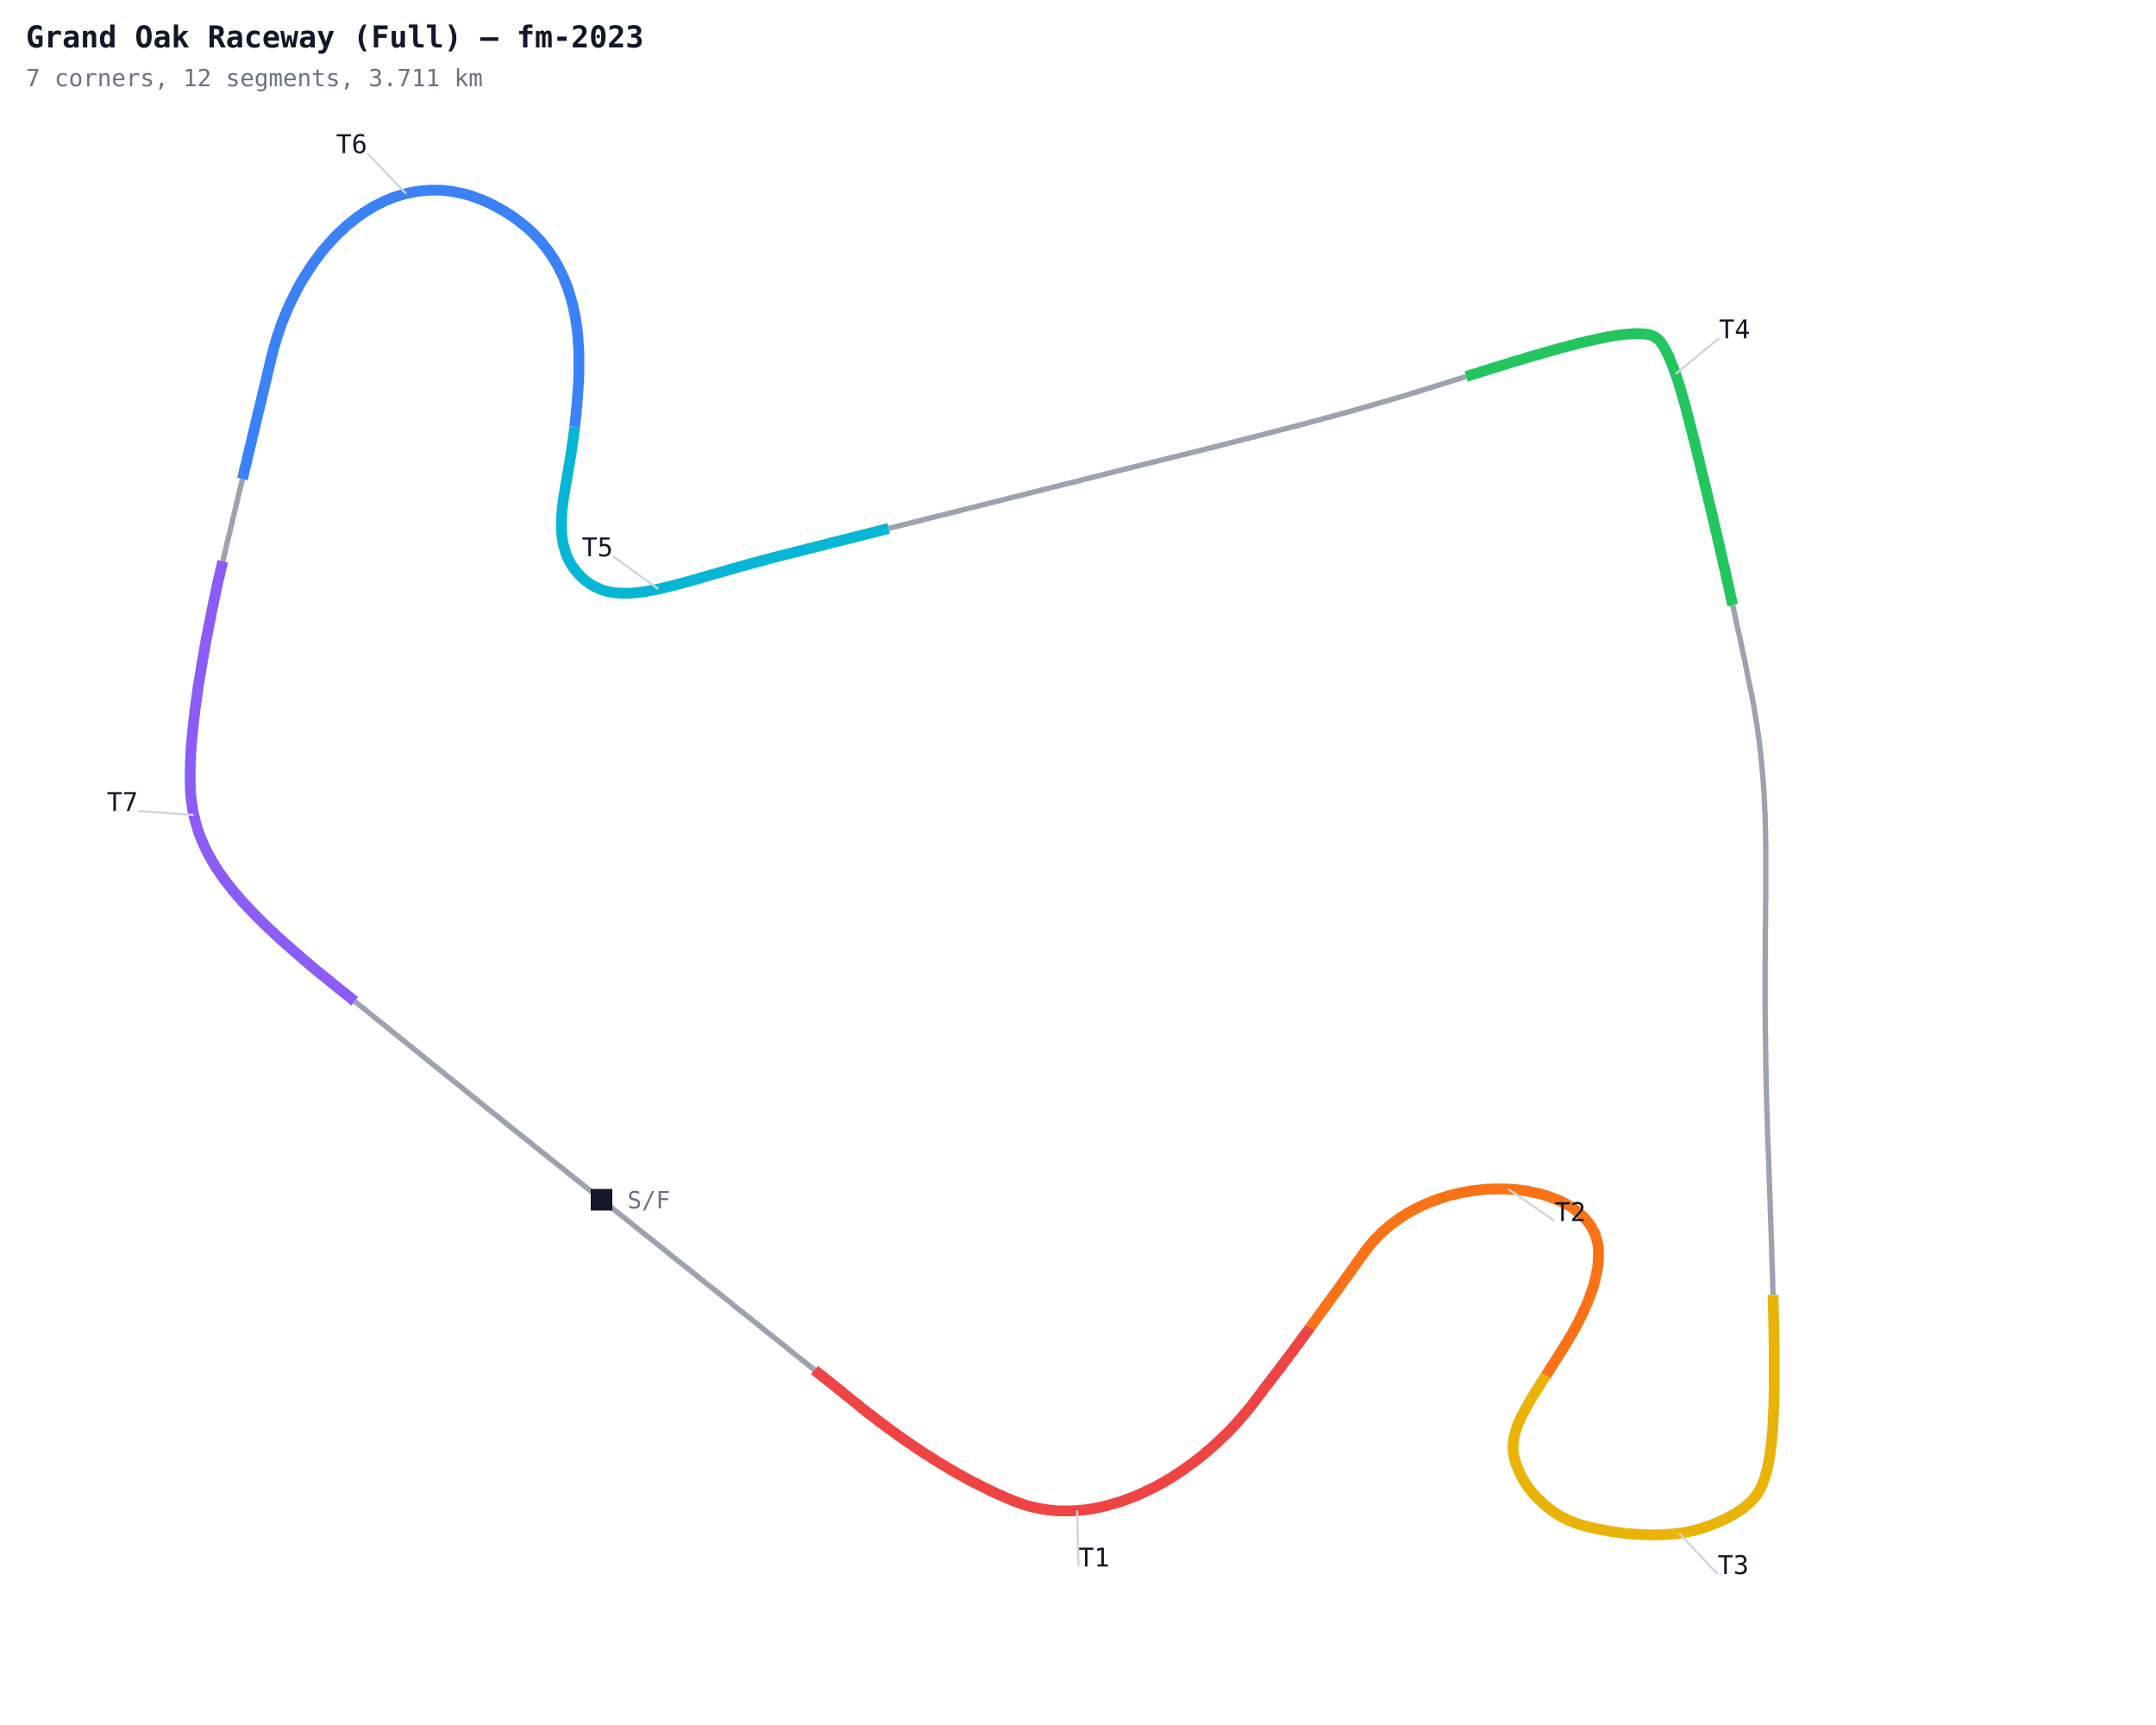
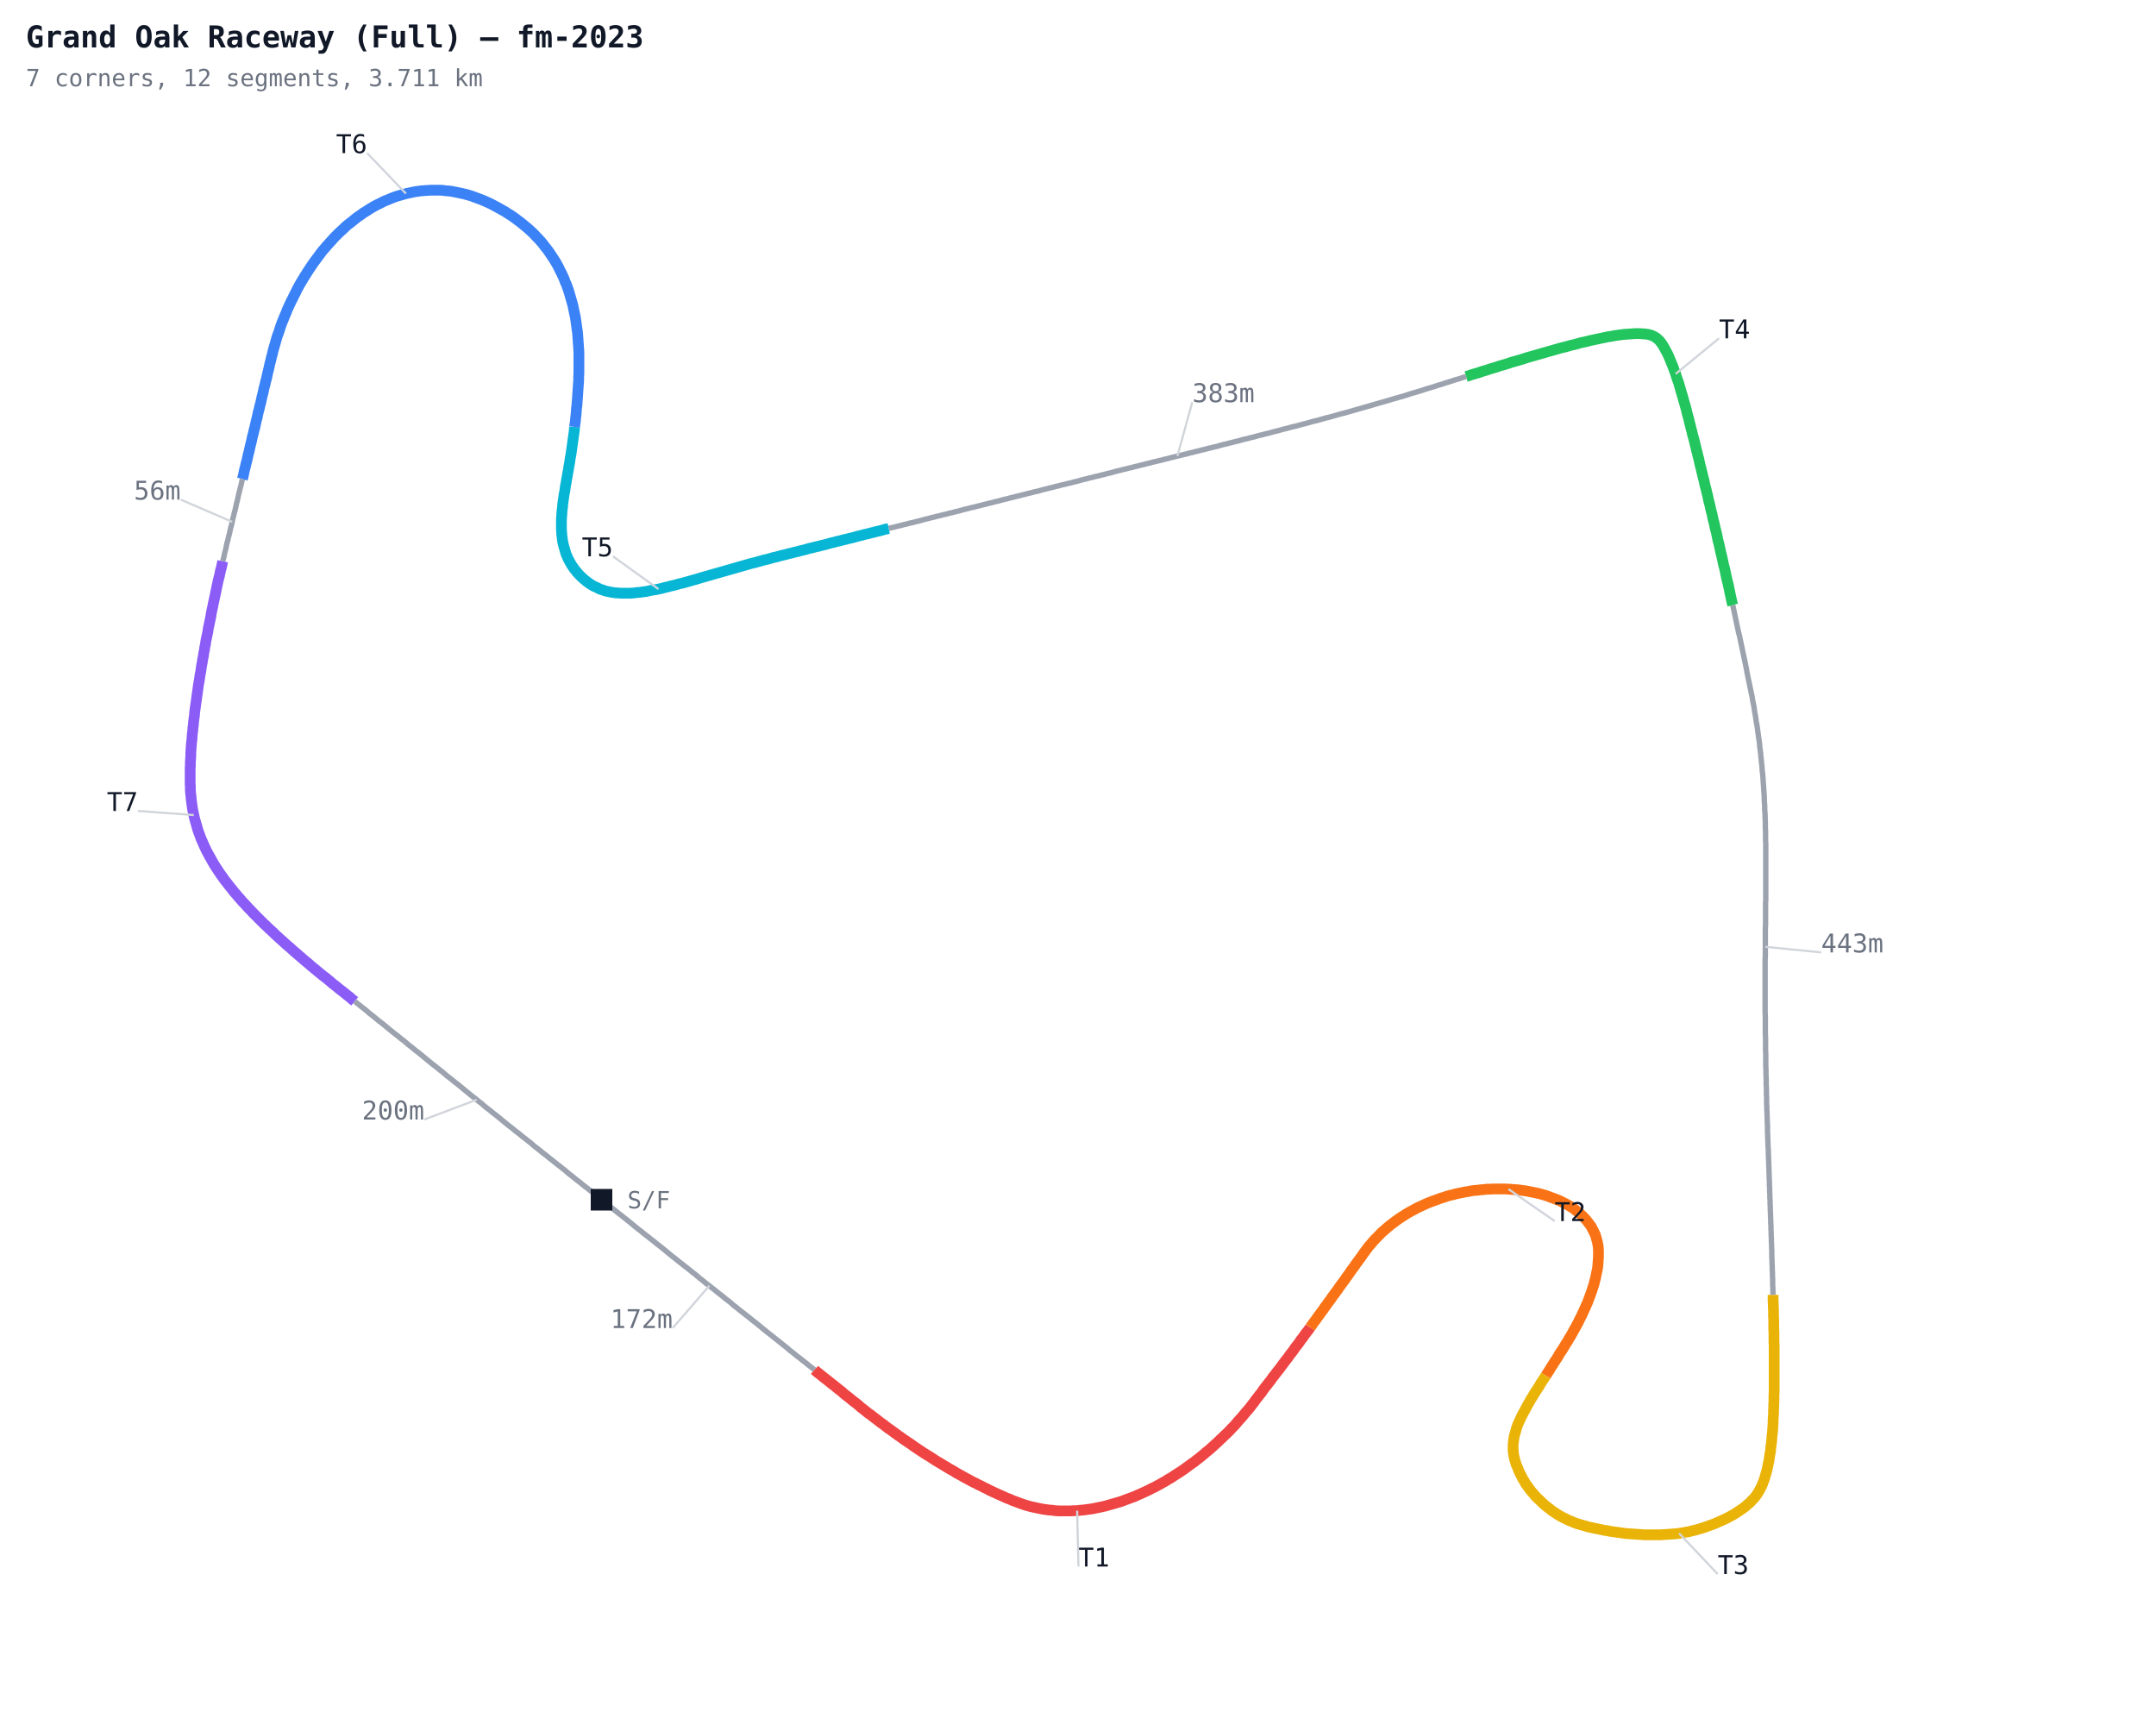
<svg xmlns="http://www.w3.org/2000/svg" width="1000" height="800" viewBox="0 0 1000 800">
  <defs>
    <style>
      .name { font-family: monospace; font-size: 12px; }
      .sector { font-family: monospace; font-size: 12px; fill: #7c3aed; font-weight: bold; }
      .title { font-family: monospace; font-size: 14px; fill: #111827; font-weight: bold; }
      .sub { font-family: monospace; font-size: 11px; fill: #6b7280; }
    </style>
  </defs>
  <rect width="1000" height="800" fill="#ffffff" />
  <polyline fill="none" stroke="#9ca3af" stroke-width="2.5" points="279.0,556.4 280.1,557.3 281.3,558.2 282.4,559.1 283.5,560.0 284.7,560.9 285.8,561.8 286.9,562.7 288.1,563.6 289.2,564.5 290.4,565.4 291.5,566.3 292.6,567.2 293.8,568.2 294.9,569.1 296.0,570.0 297.2,570.9 298.3,571.8 299.4,572.7 300.6,573.6 301.7,574.5 302.9,575.4 304.0,576.3 305.1,577.2 306.3,578.1 307.4,579.0 308.5,579.9 309.7,580.9 310.8,581.8 311.9,582.7 313.1,583.6 314.2,584.5 315.3,585.4 316.5,586.3 317.6,587.2 318.8,588.1 319.9,589.0 321.0,589.9 322.2,590.8 323.3,591.7 324.4,592.7 325.6,593.6 326.7,594.5 327.8,595.4 329.0,596.3 330.1,597.2 331.3,598.1 332.4,599.0 333.5,599.9 334.7,600.8 335.8,601.7 336.9,602.6 338.1,603.5 339.2,604.4 340.3,605.4 341.5,606.3 342.6,607.2 343.7,608.1 344.9,609.0 346.0,609.9 347.2,610.8 348.3,611.7 349.4,612.6 350.6,613.5 351.7,614.4 352.8,615.3 354.0,616.3 355.1,617.2 356.2,618.1 357.4,619.0 358.5,619.9 359.6,620.8 360.8,621.7 361.9,622.6 363.0,623.5 364.2,624.4 365.3,625.3 366.4,626.3 367.6,627.2 368.7,628.1 369.8,629.0 371.0,629.9 372.1,630.8 373.3,631.7 374.4,632.6 375.5,633.5 376.7,634.4 377.8,635.3" />
  <polyline fill="none" stroke="#ef4444" stroke-width="5" points="377.8,635.3 378.9,636.3 380.1,637.2 381.2,638.1 382.3,639.0 383.5,639.9 384.6,640.8 385.7,641.7 386.9,642.6 388.0,643.5 389.1,644.4 390.3,645.3 391.4,646.3 392.5,647.2 393.7,648.1 394.8,649.0 395.9,649.9 397.1,650.8 398.2,651.7 399.3,652.7 400.5,653.6 401.6,654.5 402.7,655.4 403.9,656.2 405.0,657.1 406.2,658.0 407.4,658.9 408.5,659.8 409.7,660.6 410.8,661.5 412.0,662.4 413.2,663.2 414.4,664.1 415.5,664.9 416.7,665.8 417.9,666.6 419.1,667.5 420.3,668.3 421.5,669.1 422.7,669.9 423.9,670.8 425.1,671.6 426.3,672.4 427.5,673.2 428.7,674.0 430.0,674.8 431.2,675.5 432.4,676.3 433.6,677.1 434.9,677.9 436.1,678.6 437.4,679.4 438.6,680.1 439.9,680.9 441.1,681.6 442.4,682.3 443.6,683.1 444.9,683.8 446.2,684.5 447.4,685.2 448.7,685.9 450.0,686.6 451.3,687.3 452.6,687.9 453.9,688.6 455.2,689.2 456.5,689.9 457.8,690.5 459.1,691.2 460.4,691.8 461.7,692.4 463.0,693.0 464.4,693.6 465.7,694.2 467.0,694.8 468.4,695.3 469.7,695.9 471.1,696.4 472.4,696.9 473.8,697.4 475.2,697.9 476.6,698.3 478.0,698.7 479.4,699.0 480.8,699.3 482.2,699.6 483.7,699.9 485.1,700.1 486.5,700.3 488.0,700.4 489.4,700.6 490.9,700.7 492.3,700.7 493.8,700.7 495.2,700.7 496.7,700.7 498.1,700.6 499.6,700.6 501.0,700.4 502.5,700.3 503.9,700.1 505.4,699.9 506.8,699.7 508.2,699.4 509.7,699.1 511.1,698.8 512.5,698.5 513.9,698.1 515.3,697.7 516.7,697.3 518.1,696.9 519.5,696.5 520.9,696.0 522.2,695.5 523.6,695.0 524.9,694.5 526.3,694.0 527.6,693.4 529.0,692.8 530.3,692.2 531.6,691.6 532.9,691.0 534.2,690.3 535.5,689.7 536.8,689.0 538.1,688.3 539.3,687.6 540.6,686.9 541.8,686.1 543.1,685.4 544.3,684.6 545.5,683.8 546.8,683.0 548.0,682.2 549.2,681.4 550.4,680.5 551.5,679.7 552.7,678.8 553.9,678.0 555.0,677.1 556.2,676.2 557.3,675.3 558.4,674.4 559.5,673.4 560.7,672.5 561.7,671.6 562.8,670.6 563.9,669.6 565.0,668.6 566.0,667.6 567.1,666.6 568.1,665.6 569.2,664.6 570.2,663.6 571.2,662.5 572.2,661.5 573.2,660.4 574.1,659.3 575.1,658.2 576.1,657.1 577.0,656.0 577.9,654.9 578.9,653.8 579.8,652.7 580.7,651.5 581.6,650.4 582.4,649.2 583.3,648.1 584.2,646.9 585.1,645.8 585.9,644.6 586.8,643.4 587.7,642.3 588.6,641.1 589.5,640.0 590.3,638.8 591.2,637.7 592.1,636.5 593.0,635.4 593.9,634.2 594.7,633.1 595.6,631.9 596.5,630.7 597.4,629.6 598.2,628.4 599.1,627.3 600.0,626.1 600.8,624.9 601.7,623.8 602.6,622.6 603.4,621.4 604.3,620.3 605.1,619.1 606.0,617.9 606.9,616.8 607.7,615.6" />
  <polyline fill="none" stroke="#f97316" stroke-width="5" points="607.7,615.6 608.6,614.4 609.4,613.2 610.3,612.1 611.1,610.9 612.0,609.7 612.8,608.6 613.7,607.4 614.5,606.2 615.4,605.0 616.2,603.9 617.1,602.7 617.9,601.5 618.8,600.3 619.6,599.2 620.5,598.0 621.3,596.8 622.2,595.6 623.0,594.5 623.9,593.3 624.7,592.1 625.6,590.9 626.4,589.7 627.2,588.6 628.1,587.4 628.9,586.2 629.8,585.0 630.6,583.9 631.5,582.7 632.3,581.5 633.2,580.3 634.0,579.2 634.9,578.0 635.9,576.9 636.8,575.8 637.8,574.7 638.8,573.7 639.8,572.7 640.8,571.6 641.9,570.7 643.0,569.7 644.1,568.8 645.2,567.9 646.4,567.0 647.6,566.1 648.7,565.3 649.9,564.5 651.2,563.7 652.4,562.9 653.6,562.2 654.9,561.5 656.2,560.8 657.5,560.1 658.8,559.5 660.1,558.9 661.4,558.3 662.8,557.7 664.1,557.2 665.5,556.7 666.9,556.2 668.2,555.7 669.6,555.3 671.0,554.8 672.4,554.4 673.8,554.1 675.2,553.7 676.6,553.4 678.1,553.1 679.5,552.8 680.9,552.6 682.3,552.3 683.8,552.1 685.2,552.0 686.7,551.8 688.1,551.7 689.6,551.5 691.0,551.5 692.5,551.4 693.9,551.4 695.4,551.4 696.8,551.4 698.3,551.4 699.7,551.5 701.2,551.6 702.6,551.7 704.1,551.8 705.5,552.0 707.0,552.2 708.4,552.4 709.8,552.7 711.3,553.0 712.7,553.3 714.1,553.6 715.5,554.0 716.9,554.4 718.3,554.9 719.6,555.4 721.0,555.9 722.3,556.4 723.7,557.0 725.0,557.7 726.3,558.3 727.5,559.0 728.8,559.8 730.0,560.6 731.1,561.5 732.3,562.4 733.4,563.4 734.4,564.4 735.4,565.4 736.3,566.5 737.2,567.7 738.1,568.9 738.7,570.2 739.4,571.5 740.0,572.8 740.4,574.2 740.8,575.6 741.1,577.0 741.3,578.4 741.4,579.9 741.4,581.3 741.4,582.8 741.3,584.2 741.2,585.7 741.1,587.1 740.9,588.6 740.6,590.0 740.3,591.4 740.0,592.9 739.6,594.3 739.3,595.7 738.8,597.1 738.4,598.4 737.9,599.8 737.4,601.2 736.9,602.5 736.4,603.9 735.8,605.2 735.2,606.6 734.6,607.9 734.0,609.2 733.4,610.5 732.7,611.8 732.1,613.1 731.4,614.4 730.7,615.7 730.0,616.9 729.3,618.2 728.6,619.5 727.8,620.7 727.1,622.0 726.3,623.2 725.6,624.4 724.8,625.7 724.0,626.9 723.2,628.1 722.5,629.4 721.7,630.6 720.9,631.8 720.1,633.1 719.3,634.3 718.6,635.5 717.8,636.7 717.0,638.0" />
  <polyline fill="none" stroke="#eab308" stroke-width="5" points="717.0,638.0 716.2,639.2 715.4,640.4 714.6,641.6 713.9,642.9 713.1,644.1 712.3,645.3 711.5,646.6 710.8,647.8 710.0,649.0 709.3,650.3 708.6,651.5 707.9,652.8 707.2,654.1 706.5,655.4 705.8,656.7 705.2,658.0 704.6,659.3 704.0,660.6 703.5,662.0 703.1,663.4 702.7,664.8 702.3,666.2 702.1,667.6 701.9,669.1 701.8,670.5 701.8,672.0 701.9,673.4 702.1,674.9 702.4,676.3 702.8,677.7 703.2,679.1 703.8,680.4 704.3,681.8 704.9,683.1 705.6,684.4 706.2,685.7 707.0,686.9 707.7,688.2 708.6,689.4 709.4,690.5 710.3,691.7 711.3,692.8 712.2,693.9 713.2,694.9 714.3,695.9 715.3,696.9 716.4,697.9 717.5,698.8 718.7,699.7 719.8,700.6 721.0,701.4 722.2,702.2 723.5,703.0 724.8,703.7 726.1,704.3 727.4,705.0 728.7,705.5 730.1,706.1 731.4,706.6 732.8,707.0 734.2,707.4 735.6,707.8 737.0,708.2 738.4,708.5 739.8,708.8 741.3,709.1 742.7,709.4 744.1,709.7 745.5,709.9 747.0,710.2 748.4,710.4 749.9,710.6 751.3,710.8 752.7,711.0 754.2,711.2 755.6,711.3 757.1,711.4 758.5,711.5 760.0,711.6 761.4,711.7 762.9,711.8 764.3,711.8 765.8,711.8 767.2,711.8 768.7,711.8 770.2,711.8 771.6,711.7 773.1,711.6 774.5,711.5 776.0,711.4 777.4,711.3 778.8,711.1 780.3,710.9 781.7,710.6 783.1,710.4 784.6,710.0 786.0,709.7 787.4,709.3 788.8,708.9 790.1,708.5 791.5,708.0 792.9,707.5 794.3,707.0 795.6,706.5 796.9,705.9 798.3,705.3 799.6,704.7 800.9,704.1 802.2,703.4 803.5,702.7 804.7,702.0 805.9,701.2 807.1,700.4 808.3,699.6 809.5,698.7 810.6,697.7 811.7,696.8 812.7,695.7 813.7,694.7 814.6,693.5 815.4,692.3 816.1,691.1 816.8,689.8 817.4,688.5 817.9,687.1 818.4,685.8 818.8,684.4 819.2,683.0 819.6,681.6 819.9,680.2 820.2,678.7 820.5,677.3 820.7,675.9 820.9,674.5 821.2,673.0 821.3,671.6 821.5,670.1 821.7,668.7 821.8,667.3 821.9,665.8 822.1,664.4 822.2,662.9 822.3,661.5 822.4,660.0 822.4,658.6 822.5,657.1 822.6,655.7 822.6,654.2 822.7,652.8 822.7,651.3 822.8,649.9 822.8,648.4 822.8,647.0 822.9,645.5 822.9,644.0 822.9,642.6 822.9,641.1 822.9,639.7 822.9,638.2 822.9,636.8 822.9,635.3 822.9,633.9 822.9,632.4 822.9,631.0 822.9,629.5 822.9,628.1 822.9,626.6 822.9,625.2 822.9,623.7 822.8,622.3 822.8,620.8 822.8,619.3 822.8,617.9 822.7,616.4 822.7,615.0 822.7,613.5 822.7,612.1 822.6,610.6 822.6,609.2 822.6,607.7 822.5,606.3 822.5,604.8 822.4,603.4 822.4,601.9 822.4,600.5" />
  <polyline fill="none" stroke="#9ca3af" stroke-width="2.5" points="822.4,600.5 822.3,599.0 822.3,597.6 822.2,596.1 822.2,594.6 822.2,593.2 822.1,591.7 822.1,590.3 822.0,588.8 822.0,587.4 821.9,585.9 821.9,584.5 821.8,583.0 821.8,581.6 821.8,580.1 821.7,578.7 821.7,577.2 821.6,575.8 821.6,574.3 821.5,572.9 821.5,571.4 821.4,569.9 821.4,568.5 821.3,567.0 821.3,565.6 821.2,564.1 821.2,562.7 821.1,561.2 821.1,559.8 821.0,558.3 821.0,556.9 820.9,555.4 820.9,554.0 820.8,552.5 820.8,551.1 820.7,549.6 820.7,548.2 820.6,546.7 820.6,545.2 820.5,543.8 820.5,542.3 820.4,540.9 820.4,539.4 820.3,538.0 820.3,536.5 820.2,535.1 820.2,533.6 820.1,532.2 820.0,530.7 820.0,529.3 819.9,527.8 819.9,526.4 819.8,524.9 819.8,523.4 819.8,522.0 819.7,520.5 819.7,519.1 819.6,517.6 819.6,516.2 819.5,514.7 819.5,513.3 819.4,511.8 819.4,510.4 819.4,508.9 819.3,507.5 819.3,506.0 819.3,504.6 819.2,503.1 819.2,501.7 819.2,500.2 819.1,498.7 819.1,497.3 819.1,495.8 819.0,494.4 819.0,492.9 819.0,491.5 819.0,490.0 819.0,488.6 818.9,487.1 818.9,485.7 818.9,484.2 818.9,482.8 818.9,481.3 818.8,479.8 818.8,478.4 818.8,476.9 818.8,475.5 818.8,474.0 818.8,472.6 818.8,471.1 818.7,469.7 818.7,468.2 818.7,466.8 818.7,465.3 818.7,463.9 818.7,462.4 818.7,460.9 818.7,459.5 818.7,458.0 818.7,456.6 818.7,455.1 818.7,453.7 818.7,452.2 818.7,450.8 818.7,449.3 818.7,447.9 818.7,446.4 818.7,445.0 818.8,443.5 818.8,442.1 818.8,440.6 818.8,439.1 818.8,437.7 818.8,436.2 818.8,434.8 818.8,433.3 818.8,431.9 818.8,430.4 818.9,429.0 818.9,427.5 818.9,426.1 818.9,424.6 818.9,423.2 818.9,421.7 818.9,420.3 818.9,418.8 819.0,417.4 819.0,415.9 819.0,414.5 819.0,413.0 819.0,411.5 819.0,410.1 819.0,408.6 819.0,407.2 819.0,405.7 819.0,404.3 819.0,402.8 819.0,401.4 819.0,399.9 819.0,398.5 819.0,397.0 819.0,395.6 819.0,394.1 819.0,392.7 819.0,391.2 818.9,389.8 818.9,388.3 818.9,386.9 818.9,385.4 818.8,384.0 818.8,382.5 818.8,381.0 818.7,379.6 818.7,378.1 818.6,376.7 818.5,375.2 818.5,373.8 818.4,372.3 818.3,370.9 818.3,369.4 818.2,368.0 818.1,366.5 818.0,365.1 817.9,363.6 817.8,362.2 817.7,360.7 817.6,359.3 817.4,357.8 817.3,356.4 817.2,355.0 817.0,353.5 816.9,352.1 816.7,350.6 816.6,349.2 816.4,347.7 816.2,346.3 816.1,344.8 815.9,343.4 815.7,342.0 815.5,340.5 815.3,339.1 815.1,337.6 814.9,336.2 814.6,334.8 814.4,333.3 814.2,331.9 813.9,330.5 813.7,329.0 813.5,327.6 813.2,326.2 812.9,324.7 812.7,323.3 812.4,321.9 812.1,320.5 811.8,319.0 811.5,317.6 811.2,316.2 810.9,314.8 810.6,313.3 810.3,311.9 810.1,310.5 809.8,309.1 809.5,307.6 809.2,306.2 808.9,304.8 808.6,303.4 808.3,302.0 808.0,300.5 807.7,299.1 807.4,297.7 807.1,296.3 806.8,294.8 806.4,293.4 806.1,292.0 805.8,290.6 805.5,289.2 805.2,287.7 804.9,286.3 804.6,284.9 804.3,283.5 804.0,282.1 803.7,280.6" />
  <polyline fill="none" stroke="#22c55e" stroke-width="5" points="803.7,280.6 803.3,279.2 803.0,277.8 802.7,276.4 802.4,275.0 802.1,273.5 801.8,272.1 801.5,270.7 801.1,269.3 800.8,267.9 800.5,266.5 800.2,265.0 799.9,263.6 799.5,262.2 799.2,260.8 798.9,259.4 798.6,258.0 798.2,256.5 797.9,255.1 797.6,253.7 797.3,252.3 796.9,250.9 796.6,249.5 796.3,248.0 796.0,246.6 795.6,245.2 795.3,243.8 795.0,242.4 794.6,241.0 794.3,239.6 794.0,238.1 793.6,236.7 793.3,235.3 793.0,233.9 792.6,232.5 792.3,231.1 792.0,229.7 791.6,228.2 791.3,226.8 790.9,225.4 790.6,224.0 790.3,222.6 789.9,221.2 789.6,219.8 789.2,218.3 788.9,216.9 788.5,215.5 788.2,214.1 787.9,212.7 787.5,211.3 787.2,209.9 786.8,208.5 786.5,207.1 786.1,205.6 785.8,204.2 785.4,202.8 785.0,201.4 784.7,200.0 784.3,198.6 784.0,197.2 783.6,195.8 783.3,194.4 782.9,193.0 782.5,191.6 782.2,190.2 781.8,188.7 781.4,187.3 781.0,185.9 780.6,184.5 780.2,183.1 779.8,181.8 779.4,180.4 779.0,179.0 778.6,177.6 778.1,176.2 777.6,174.8 777.2,173.4 776.7,172.1 776.2,170.7 775.7,169.4 775.1,168.0 774.6,166.7 774.0,165.3 773.4,164.0 772.7,162.7 772.0,161.4 771.3,160.2 770.5,159.0 769.6,157.9 768.5,156.9 767.3,156.1 766.0,155.5 764.6,155.1 763.1,154.9 761.7,154.8 760.2,154.7 758.8,154.7 757.3,154.8 755.9,154.9 754.4,155.0 753.0,155.1 751.5,155.3 750.1,155.5 748.7,155.7 747.2,156.0 745.8,156.2 744.4,156.5 742.9,156.8 741.5,157.1 740.1,157.4 738.7,157.7 737.3,158.0 735.8,158.4 734.4,158.7 733.0,159.0 731.6,159.4 730.2,159.8 728.8,160.1 727.4,160.5 726.0,160.9 724.6,161.2 723.2,161.6 721.8,162.0 720.4,162.4 719.0,162.8 717.6,163.2 716.2,163.6 714.8,164.0 713.4,164.4 712.0,164.8 710.6,165.2 709.2,165.6 707.8,166.0 706.4,166.5 705.0,166.9 703.6,167.3 702.2,167.7 700.8,168.1 699.4,168.6 698.1,169.0 696.7,169.4 695.3,169.8 693.9,170.3 692.5,170.7 691.1,171.1 689.7,171.6 688.3,172.0 687.0,172.4 685.6,172.9 684.2,173.3 682.8,173.7 681.4,174.2 680.0,174.6" />
  <polyline fill="none" stroke="#9ca3af" stroke-width="2.5" points="680.0,174.6 678.7,175.0 677.3,175.5 675.9,175.9 674.5,176.3 673.1,176.8 671.8,177.2 670.4,177.6 669.0,178.1 667.6,178.5 666.3,178.9 664.9,179.4 663.5,179.8 662.1,180.2 660.8,180.6 659.4,181.1 658.0,181.5 656.7,181.9 655.3,182.3 653.9,182.7 652.5,183.2 651.2,183.6 649.8,184.0 648.4,184.4 647.0,184.8 645.6,185.2 644.3,185.6 642.9,186.0 641.5,186.4 640.1,186.8 638.7,187.2 637.3,187.6 636.0,188.0 634.6,188.4 633.2,188.8 631.8,189.2 630.4,189.6 629.0,190.0 627.6,190.4 626.2,190.8 624.8,191.2 623.4,191.6 622.1,191.9 620.7,192.3 619.3,192.7 617.9,193.1 616.5,193.5 615.1,193.8 613.7,194.2 612.3,194.6 610.9,195.0 609.5,195.3 608.1,195.7 606.7,196.1 605.3,196.5 603.9,196.8 602.5,197.2 601.1,197.6 599.7,197.9 598.2,198.3 596.8,198.7 595.4,199.0 594.0,199.4 592.6,199.8 591.2,200.1 589.8,200.5 588.4,200.9 587.0,201.2 585.6,201.6 584.2,201.9 582.8,202.3 581.4,202.7 580.0,203.0 578.6,203.4 577.1,203.7 575.7,204.1 574.3,204.5 572.9,204.8 571.5,205.2 570.1,205.5 568.7,205.9 567.3,206.2 565.9,206.6 564.5,207.0 563.1,207.3 561.6,207.7 560.2,208.0 558.8,208.4 557.4,208.7 556.0,209.1 554.6,209.4 553.2,209.8 551.8,210.1 550.4,210.5 549.0,210.8 547.5,211.2 546.1,211.5 544.7,211.9 543.3,212.2 541.9,212.6 540.5,212.9 539.1,213.3 537.7,213.6 536.2,214.0 534.8,214.3 533.4,214.7 532.0,215.0 530.6,215.4 529.2,215.7 527.8,216.1 526.4,216.4 525.0,216.8 523.6,217.1 522.1,217.5 520.7,217.8 519.3,218.2 517.9,218.5 516.5,218.9 515.1,219.3 513.7,219.6 512.3,220.0 510.9,220.3 509.5,220.7 508.0,221.0 506.6,221.4 505.2,221.7 503.8,222.1 502.4,222.4 501.0,222.8 499.6,223.2 498.2,223.5 496.8,223.9 495.4,224.2 493.9,224.6 492.5,224.9 491.1,225.3 489.7,225.6 488.3,226.0 486.9,226.3 485.5,226.7 484.1,227.0 482.7,227.4 481.3,227.8 479.8,228.1 478.4,228.5 477.0,228.8 475.6,229.2 474.2,229.5 472.8,229.9 471.4,230.2 470.0,230.6 468.6,230.9 467.2,231.3 465.8,231.6 464.3,232.0 462.9,232.4 461.5,232.7 460.1,233.1 458.7,233.4 457.3,233.8 455.9,234.1 454.5,234.5 453.1,234.8 451.7,235.2 450.2,235.5 448.8,235.9 447.4,236.2 446.0,236.6 444.6,237.0 443.2,237.3 441.8,237.7 440.4,238.0 439.0,238.4 437.6,238.7 436.1,239.1 434.7,239.4 433.3,239.8 431.9,240.1 430.5,240.5 429.1,240.8 427.7,241.2 426.3,241.6 424.9,241.9 423.5,242.3 422.0,242.6 420.6,243.0 419.2,243.3 417.8,243.7 416.4,244.0 415.0,244.4 413.6,244.7 412.2,245.1" />
  <polyline fill="none" stroke="#06b6d4" stroke-width="5" points="412.2,245.1 410.8,245.4 409.4,245.8 407.9,246.2 406.5,246.5 405.1,246.9 403.7,247.2 402.3,247.6 400.9,247.9 399.5,248.3 398.1,248.6 396.7,249.0 395.3,249.4 393.9,249.7 392.4,250.1 391.0,250.4 389.6,250.8 388.2,251.1 386.8,251.5 385.4,251.8 384.0,252.2 382.6,252.6 381.2,252.9 379.8,253.3 378.4,253.6 376.9,254.0 375.5,254.3 374.1,254.7 372.7,255.1 371.3,255.4 369.9,255.8 368.5,256.1 367.1,256.5 365.7,256.8 364.3,257.2 362.9,257.5 361.4,257.9 360.0,258.3 358.6,258.6 357.2,259.0 355.8,259.4 354.4,259.7 353.0,260.1 351.6,260.5 350.2,260.9 348.8,261.2 347.4,261.6 346.0,262.0 344.6,262.4 343.2,262.8 341.8,263.2 340.4,263.6 339.0,264.0 337.6,264.4 336.2,264.8 334.8,265.2 333.4,265.6 332.0,266.0 330.6,266.4 329.2,266.8 327.8,267.2 326.4,267.6 325.0,268.0 323.7,268.4 322.3,268.8 320.9,269.2 319.5,269.6 318.1,270.0 316.7,270.4 315.3,270.7 313.9,271.1 312.4,271.5 311.0,271.8 309.6,272.2 308.2,272.5 306.8,272.9 305.4,273.2 304.0,273.5 302.5,273.7 301.1,274.0 299.7,274.3 298.2,274.5 296.8,274.7 295.4,274.8 293.9,275.0 292.5,275.1 291.0,275.1 289.6,275.1 288.1,275.1 286.7,275.0 285.2,274.9 283.8,274.7 282.3,274.4 280.9,274.1 279.5,273.6 278.2,273.2 276.9,272.5 275.5,271.9 274.3,271.2 273.1,270.4 271.9,269.5 270.8,268.6 269.7,267.6 268.7,266.6 267.7,265.5 266.8,264.4 265.9,263.2 265.1,262.0 264.4,260.8 263.7,259.5 263.1,258.2 262.5,256.8 262.1,255.4 261.7,254.0 261.3,252.6 261.0,251.2 260.8,249.8 260.6,248.3 260.5,246.9 260.4,245.4 260.4,244.0 260.4,242.5 260.4,241.1 260.5,239.6 260.6,238.2 260.7,236.7 260.9,235.3 261.0,233.8 261.2,232.4 261.4,231.0 261.6,229.5 261.9,228.1 262.1,226.7 262.3,225.2 262.6,223.8 262.8,222.4 263.1,220.9 263.3,219.5 263.6,218.1 263.8,216.6 264.1,215.2 264.3,213.8 264.5,212.4 264.8,210.9 265.0,209.5 265.2,208.1 265.4,206.6 265.6,205.2 265.8,203.7 266.0,202.3 266.2,200.9 266.4,199.4 266.5,198.0" />
  <polyline fill="none" stroke="#3b82f6" stroke-width="5" points="266.5,198.0 266.7,196.5 266.9,195.1 267.0,193.7 267.2,192.2 267.3,190.8 267.4,189.3 267.6,187.9 267.7,186.4 267.8,185.0 267.9,183.5 268.0,182.1 268.1,180.6 268.2,179.2 268.3,177.7 268.4,176.3 268.4,174.8 268.5,173.4 268.5,171.9 268.5,170.5 268.5,169.0 268.5,167.6 268.5,166.1 268.5,164.7 268.5,163.2 268.4,161.8 268.3,160.3 268.2,158.9 268.1,157.4 268.0,156.0 267.9,154.5 267.7,153.1 267.5,151.6 267.3,150.2 267.1,148.8 266.9,147.3 266.6,145.9 266.3,144.5 266.0,143.1 265.7,141.6 265.3,140.2 264.9,138.8 264.5,137.4 264.1,136.0 263.7,134.7 263.2,133.3 262.7,131.9 262.1,130.6 261.6,129.2 261.0,127.9 260.4,126.6 259.7,125.3 259.1,124.0 258.4,122.7 257.7,121.5 256.9,120.2 256.1,119.0 255.3,117.8 254.5,116.6 253.6,115.4 252.7,114.3 251.8,113.1 250.9,112.0 249.9,110.9 248.9,109.9 247.9,108.8 246.9,107.8 245.8,106.8 244.7,105.8 243.6,104.9 242.5,104.0 241.4,103.1 240.2,102.2 239.0,101.3 237.9,100.5 236.7,99.7 235.4,98.9 234.2,98.1 232.9,97.4 231.7,96.7 230.4,96.0 229.1,95.3 227.8,94.6 226.5,94.0 225.2,93.4 223.8,92.8 222.5,92.3 221.1,91.8 219.8,91.3 218.4,90.8 217.0,90.4 215.6,90.0 214.2,89.7 212.8,89.4 211.3,89.1 209.9,88.8 208.5,88.6 207.0,88.5 205.6,88.3 204.1,88.2 202.7,88.2 201.2,88.2 199.8,88.2 198.3,88.3 196.9,88.4 195.4,88.5 194.0,88.7 192.5,88.9 191.1,89.2 189.7,89.5 188.3,89.8 186.9,90.2 185.5,90.6 184.1,91.0 182.7,91.5 181.4,92.0 180.0,92.6 178.7,93.1 177.4,93.7 176.1,94.4 174.8,95.0 173.5,95.7 172.3,96.4 171.0,97.2 169.8,98.0 168.6,98.7 167.4,99.6 166.2,100.4 165.0,101.3 163.9,102.2 162.8,103.1 161.6,104.0 160.5,104.9 159.5,105.9 158.4,106.9 157.3,107.9 156.3,108.9 155.3,109.9 154.3,111.0 153.3,112.1 152.4,113.1 151.4,114.2 150.5,115.3 149.5,116.4 148.6,117.6 147.8,118.7 146.9,119.9 146.0,121.1 145.2,122.2 144.4,123.4 143.6,124.6 142.8,125.8 142.0,127.1 141.2,128.3 140.5,129.5 139.7,130.8 139.0,132.0 138.3,133.3 137.6,134.6 137.0,135.9 136.3,137.2 135.7,138.5 135.0,139.8 134.4,141.1 133.8,142.4 133.2,143.7 132.7,145.1 132.1,146.4 131.6,147.7 131.0,149.1 130.5,150.4 130.0,151.8 129.6,153.2 129.1,154.6 128.6,155.9 128.2,157.3 127.8,158.7 127.4,160.1 127.0,161.5 126.6,162.9 126.3,164.3 125.9,165.7 125.6,167.1 125.2,168.5 124.9,169.9 124.6,171.3 124.2,172.8 123.9,174.2 123.6,175.6 123.2,177.0 122.9,178.4 122.5,179.8 122.2,181.2 121.9,182.6 121.5,184.1 121.2,185.5 120.9,186.9 120.5,188.3 120.2,189.7 119.8,191.1 119.5,192.5 119.2,193.9 118.8,195.4 118.5,196.8 118.2,198.2 117.8,199.6 117.5,201.0 117.1,202.4 116.8,203.8 116.5,205.2 116.1,206.7 115.8,208.1 115.5,209.5 115.1,210.9 114.8,212.3 114.5,213.7 114.1,215.1 113.8,216.5 113.4,217.9 113.1,219.4 112.8,220.8 112.4,222.2" />
  <polyline fill="none" stroke="#9ca3af" stroke-width="2.5" points="112.4,222.2 112.1,223.6 111.8,225.0 111.4,226.4 111.1,227.8 110.7,229.2 110.4,230.7 110.1,232.1 109.7,233.5 109.4,234.9 109.1,236.3 108.7,237.7 108.4,239.1 108.0,240.5 107.7,242.0 107.4,243.4 107.0,244.8 106.7,246.2 106.4,247.6 106.0,249.0 105.7,250.4 105.3,251.8 105.0,253.2 104.7,254.7 104.3,256.1 104.0,257.5 103.7,258.9 103.3,260.3" />
  <polyline fill="none" stroke="#8b5cf6" stroke-width="5" points="103.3,260.3 103.0,261.7 102.7,263.1 102.3,264.5 102.0,266.0 101.7,267.4 101.3,268.8 101.0,270.2 100.7,271.6 100.4,273.0 100.1,274.5 99.8,275.9 99.5,277.3 99.2,278.7 98.9,280.1 98.6,281.6 98.3,283.0 98.0,284.4 97.8,285.8 97.5,287.3 97.2,288.7 96.9,290.1 96.6,291.5 96.4,293.0 96.1,294.4 95.8,295.8 95.5,297.2 95.3,298.7 95.0,300.1 94.8,301.5 94.5,302.9 94.3,304.4 94.0,305.8 93.8,307.2 93.5,308.7 93.3,310.1 93.1,311.5 92.8,313.0 92.6,314.4 92.4,315.8 92.1,317.3 91.9,318.7 91.7,320.2 91.5,321.6 91.3,323.0 91.1,324.5 90.9,325.9 90.7,327.3 90.5,328.8 90.3,330.2 90.2,331.7 90.0,333.1 89.8,334.6 89.7,336.0 89.5,337.4 89.4,338.9 89.2,340.3 89.1,341.8 89.0,343.2 88.8,344.7 88.7,346.1 88.6,347.6 88.5,349.0 88.5,350.5 88.4,351.9 88.3,353.4 88.3,354.8 88.2,356.3 88.2,357.7 88.2,359.2 88.2,360.7 88.2,362.1 88.2,363.6 88.3,365.0 88.3,366.5 88.4,367.9 88.6,369.4 88.7,370.8 88.9,372.3 89.1,373.7 89.3,375.1 89.6,376.6 89.9,378.0 90.2,379.4 90.6,380.8 91.0,382.2 91.4,383.6 91.8,385.0 92.3,386.4 92.8,387.7 93.3,389.1 93.9,390.4 94.5,391.8 95.1,393.1 95.7,394.4 96.4,395.7 97.1,397.0 97.8,398.2 98.5,399.5 99.2,400.7 100.0,402.0 100.8,403.2 101.6,404.4 102.4,405.6 103.3,406.8 104.1,408.0 105.0,409.1 105.9,410.3 106.8,411.4 107.7,412.5 108.6,413.7 109.6,414.8 110.5,415.9 111.5,417.0 112.4,418.1 113.4,419.1 114.4,420.2 115.4,421.3 116.4,422.3 117.4,423.4 118.4,424.4 119.4,425.4 120.5,426.5 121.5,427.5 122.5,428.5 123.6,429.5 124.6,430.5 125.7,431.5 126.8,432.5 127.8,433.5 128.9,434.5 130.0,435.5 131.0,436.4 132.1,437.4 133.2,438.4 134.3,439.3 135.4,440.3 136.5,441.3 137.6,442.2 138.7,443.2 139.8,444.1 140.9,445.1 142.0,446.0 143.1,446.9 144.2,447.9 145.3,448.8 146.4,449.7 147.6,450.7 148.7,451.6 149.8,452.5 151.0,453.4 152.1,454.3 153.2,455.2 154.3,456.2 155.5,457.1 156.6,458.0 157.7,458.9 158.9,459.8 160.0,460.7 161.1,461.6 162.3,462.5 163.4,463.5 164.5,464.4" />
  <polyline fill="none" stroke="#9ca3af" stroke-width="2.5" points="164.5,464.4 165.7,465.3 166.8,466.2 167.9,467.1 169.1,468.0 170.2,468.9 171.3,469.9 172.5,470.8 173.6,471.7 174.7,472.6 175.8,473.5 177.0,474.4 178.1,475.3 179.2,476.2 180.4,477.2 181.5,478.1 182.6,479.0 183.8,479.9 184.9,480.8 186.0,481.7 187.2,482.6 188.3,483.5 189.4,484.5 190.6,485.4 191.7,486.3 192.8,487.2 194.0,488.1 195.1,489.0 196.2,489.9 197.3,490.8 198.5,491.8 199.6,492.7 200.7,493.6 201.9,494.5 203.0,495.4 204.1,496.3 205.3,497.2 206.4,498.2 207.5,499.1 208.7,500.0 209.8,500.9 210.9,501.8 212.1,502.7 213.2,503.6 214.3,504.5 215.5,505.5 216.6,506.4 217.7,507.3 218.8,508.2 220.0,509.1 221.1,510.0 222.2,510.9 223.4,511.8 224.5,512.8 225.6,513.7 226.8,514.6 227.9,515.5 229.0,516.4 230.2,517.3 231.3,518.2 232.4,519.1 233.6,520.1 234.7,521.0 235.8,521.9 237.0,522.8 238.1,523.7 239.2,524.6 240.4,525.5 241.5,526.4 242.6,527.3 243.8,528.2 244.9,529.1 246.1,530.0 247.2,531.0 248.3,531.9 249.5,532.8 250.6,533.7 251.7,534.6 252.9,535.5 254.0,536.4 255.1,537.3 256.3,538.2 257.4,539.1 258.5,540.0 259.7,540.9 260.8,541.8 262.0,542.7 263.1,543.7 264.2,544.6 265.4,545.5 266.5,546.4 267.6,547.3 268.8,548.2 269.9,549.1 271.0,550.0 272.2,550.9 273.3,551.8 274.5,552.7 275.6,553.6 276.7,554.5 277.9,555.5" />
+   <line x1="329.0" y1="596.3" x2="312.0" y2="615.9" stroke="#d1d5db" stroke-width="1" />
+   <text x="312.0" y="615.9" text-anchor="end" class="name" fill="#6b7280">172m</text>
  <line x1="499.6" y1="700.6" x2="500.2" y2="726.5" stroke="#d1d5db" stroke-width="1" />
  <text x="500.2" y="726.5" text-anchor="start" class="name" fill="#111827">T1</text>
  <line x1="699.7" y1="551.5" x2="721.1" y2="566.3" stroke="#d1d5db" stroke-width="1" />
  <text x="721.1" y="566.3" text-anchor="start" class="name" fill="#111827">T2</text>
  <line x1="778.8" y1="711.1" x2="796.7" y2="730.0" stroke="#d1d5db" stroke-width="1" />
  <text x="796.7" y="730.0" text-anchor="start" class="name" fill="#111827">T3</text>
+   <line x1="818.8" y1="439.1" x2="844.7" y2="441.7" stroke="#d1d5db" stroke-width="1" />
+   <text x="844.7" y="441.7" text-anchor="start" class="name" fill="#6b7280">443m</text>
  <line x1="777.2" y1="173.4" x2="797.3" y2="156.9" stroke="#d1d5db" stroke-width="1" />
  <text x="797.3" y="156.9" text-anchor="start" class="name" fill="#111827">T4</text>
+   <line x1="546.1" y1="211.5" x2="553.0" y2="186.5" stroke="#d1d5db" stroke-width="1" />
+   <text x="553.0" y="186.5" text-anchor="start" class="name" fill="#6b7280">383m</text>
  <line x1="305.4" y1="273.2" x2="284.3" y2="258.0" stroke="#d1d5db" stroke-width="1" />
  <text x="284.3" y="258.0" text-anchor="end" class="name" fill="#111827">T5</text>
  <line x1="188.3" y1="89.8" x2="170.3" y2="71.0" stroke="#d1d5db" stroke-width="1" />
  <text x="170.3" y="71.0" text-anchor="end" class="name" fill="#111827">T6</text>
+   <line x1="107.7" y1="242.0" x2="83.8" y2="231.7" stroke="#d1d5db" stroke-width="1" />
+   <text x="83.8" y="231.7" text-anchor="end" class="name" fill="#6b7280">56m</text>
  <line x1="89.9" y1="378.0" x2="64.0" y2="376.1" stroke="#d1d5db" stroke-width="1" />
  <text x="64.0" y="376.1" text-anchor="end" class="name" fill="#111827">T7</text>
+   <line x1="221.1" y1="510.0" x2="196.8" y2="519.2" stroke="#d1d5db" stroke-width="1" />
+   <text x="196.8" y="519.2" text-anchor="end" class="name" fill="#6b7280">200m</text>
  <rect x="274.0" y="551.4" width="10" height="10" fill="#111827" />
  <text x="291.0" y="560.4" class="sub">S/F</text>
  <text class="title" x="12" y="22">Grand Oak Raceway (Full) — fm-2023</text>
  <text class="sub" x="12" y="40">7 corners, 12 segments, 3.711 km</text>
</svg>
